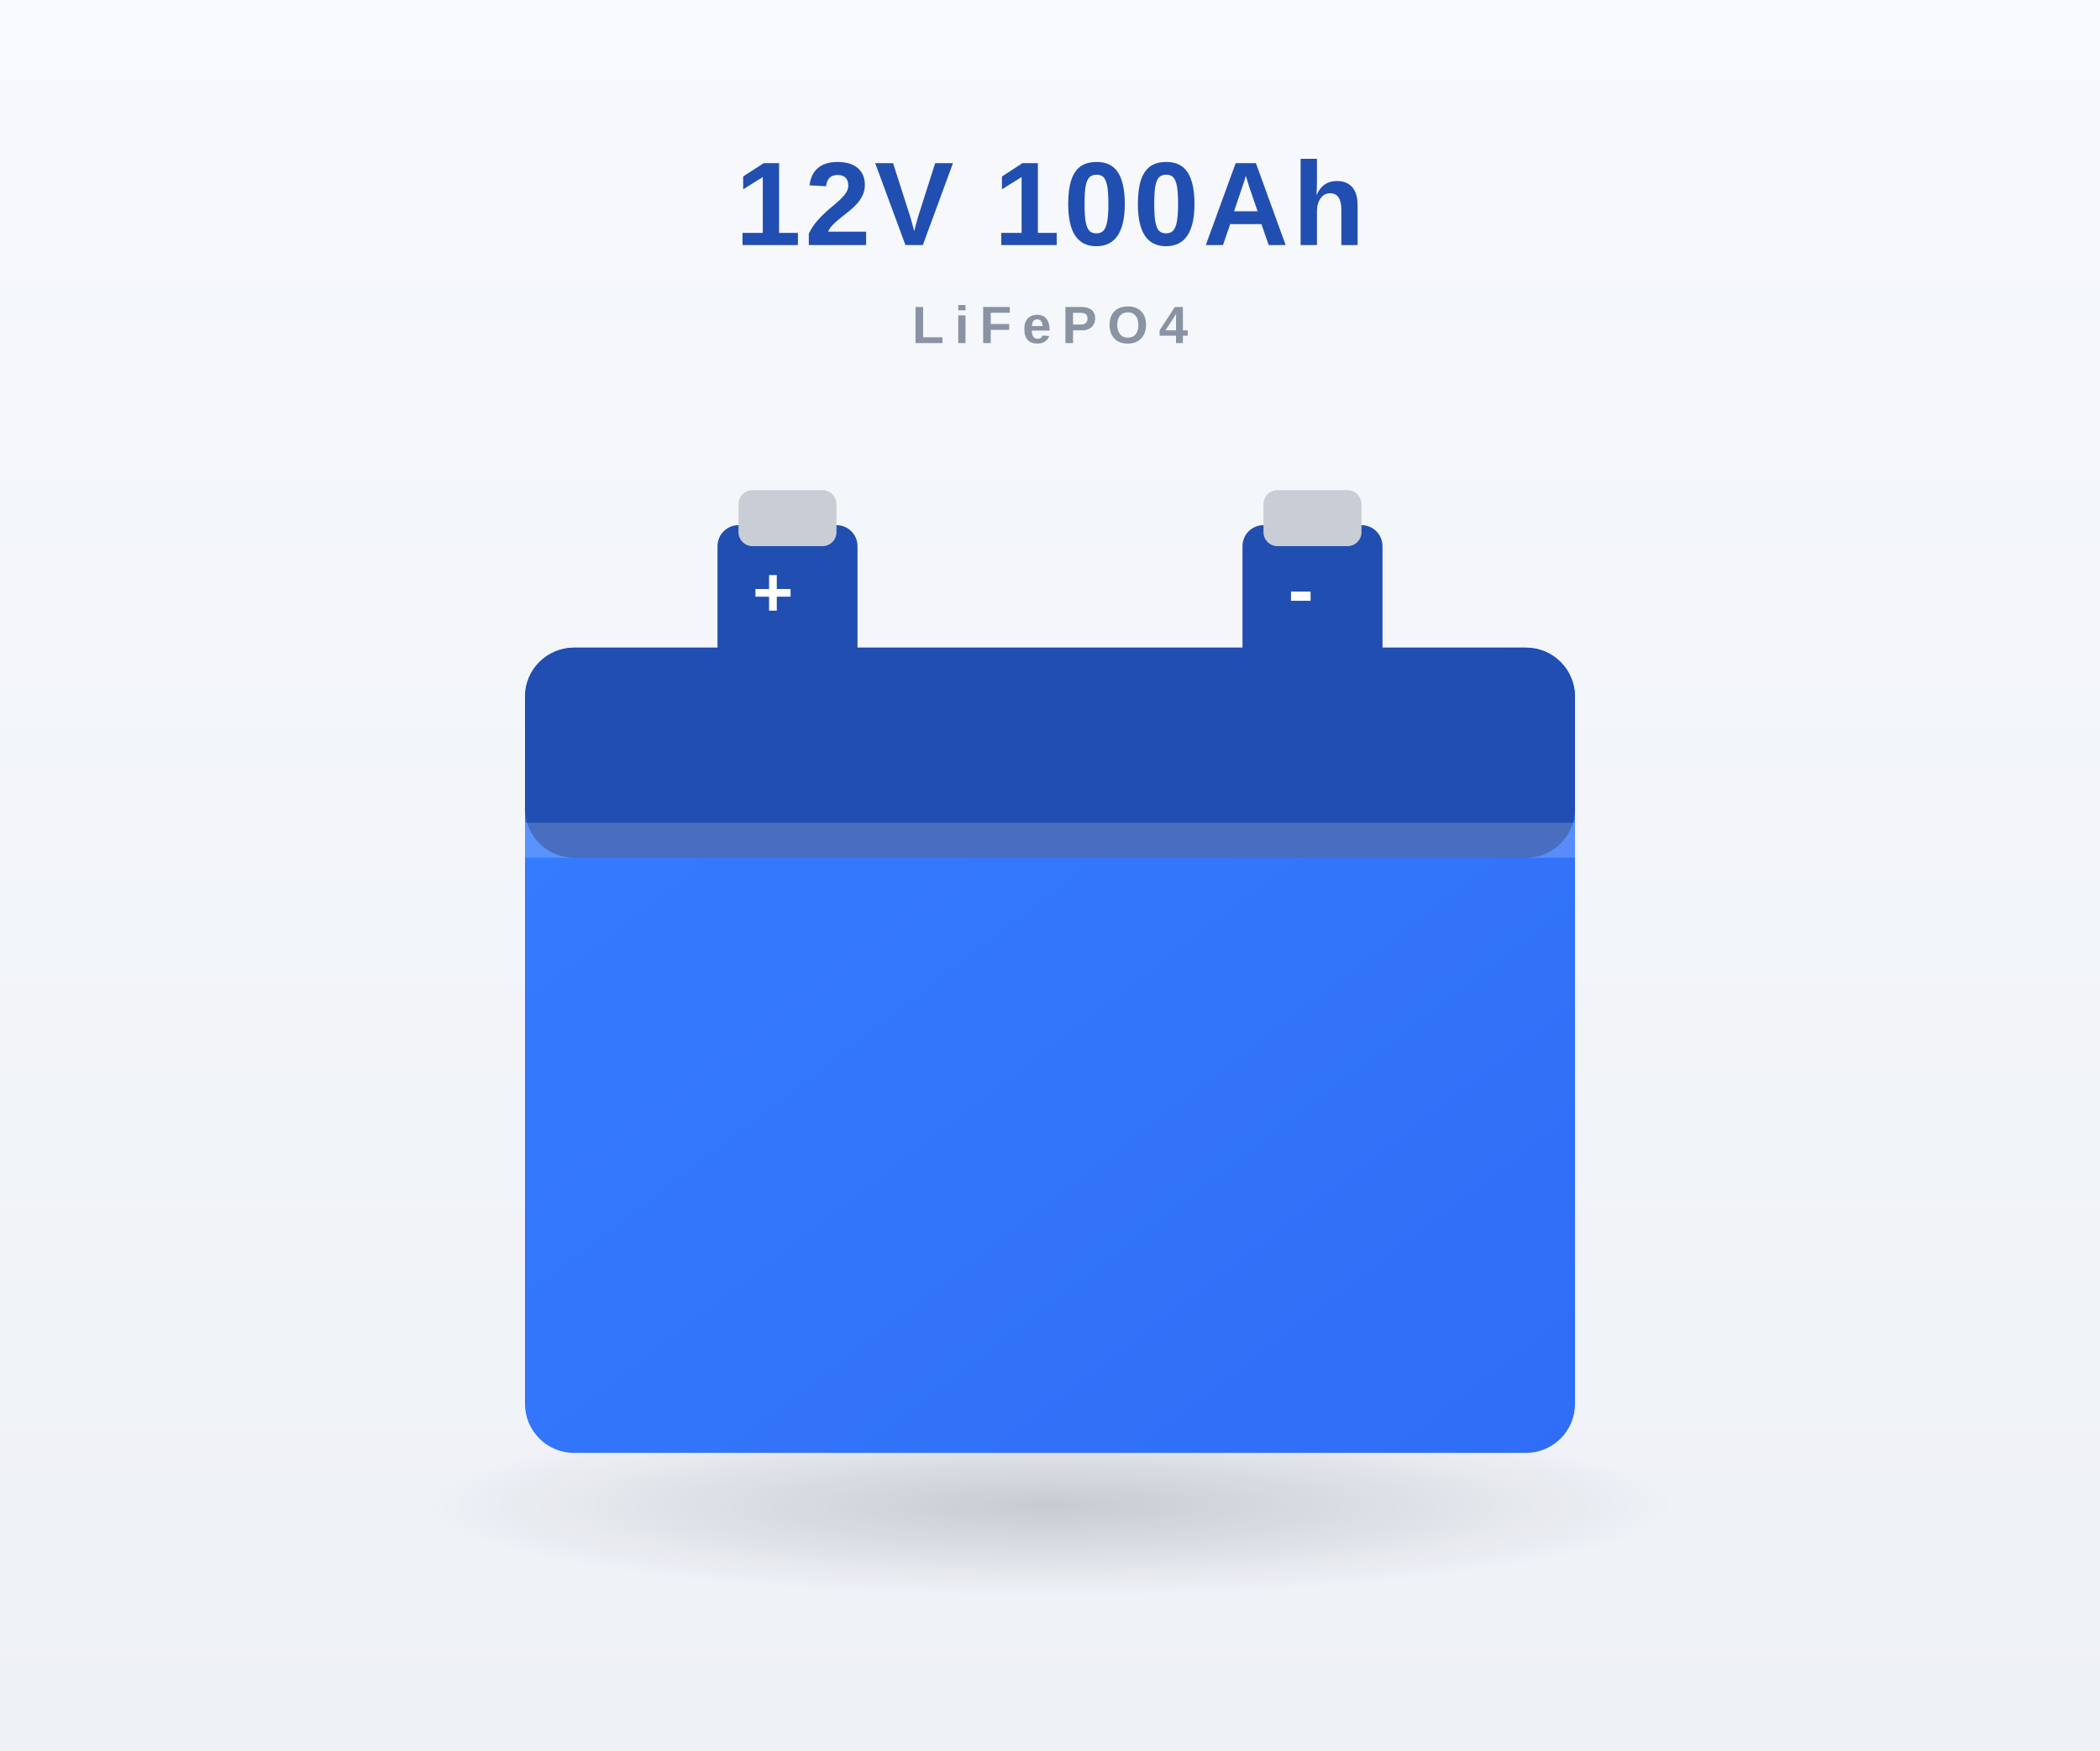
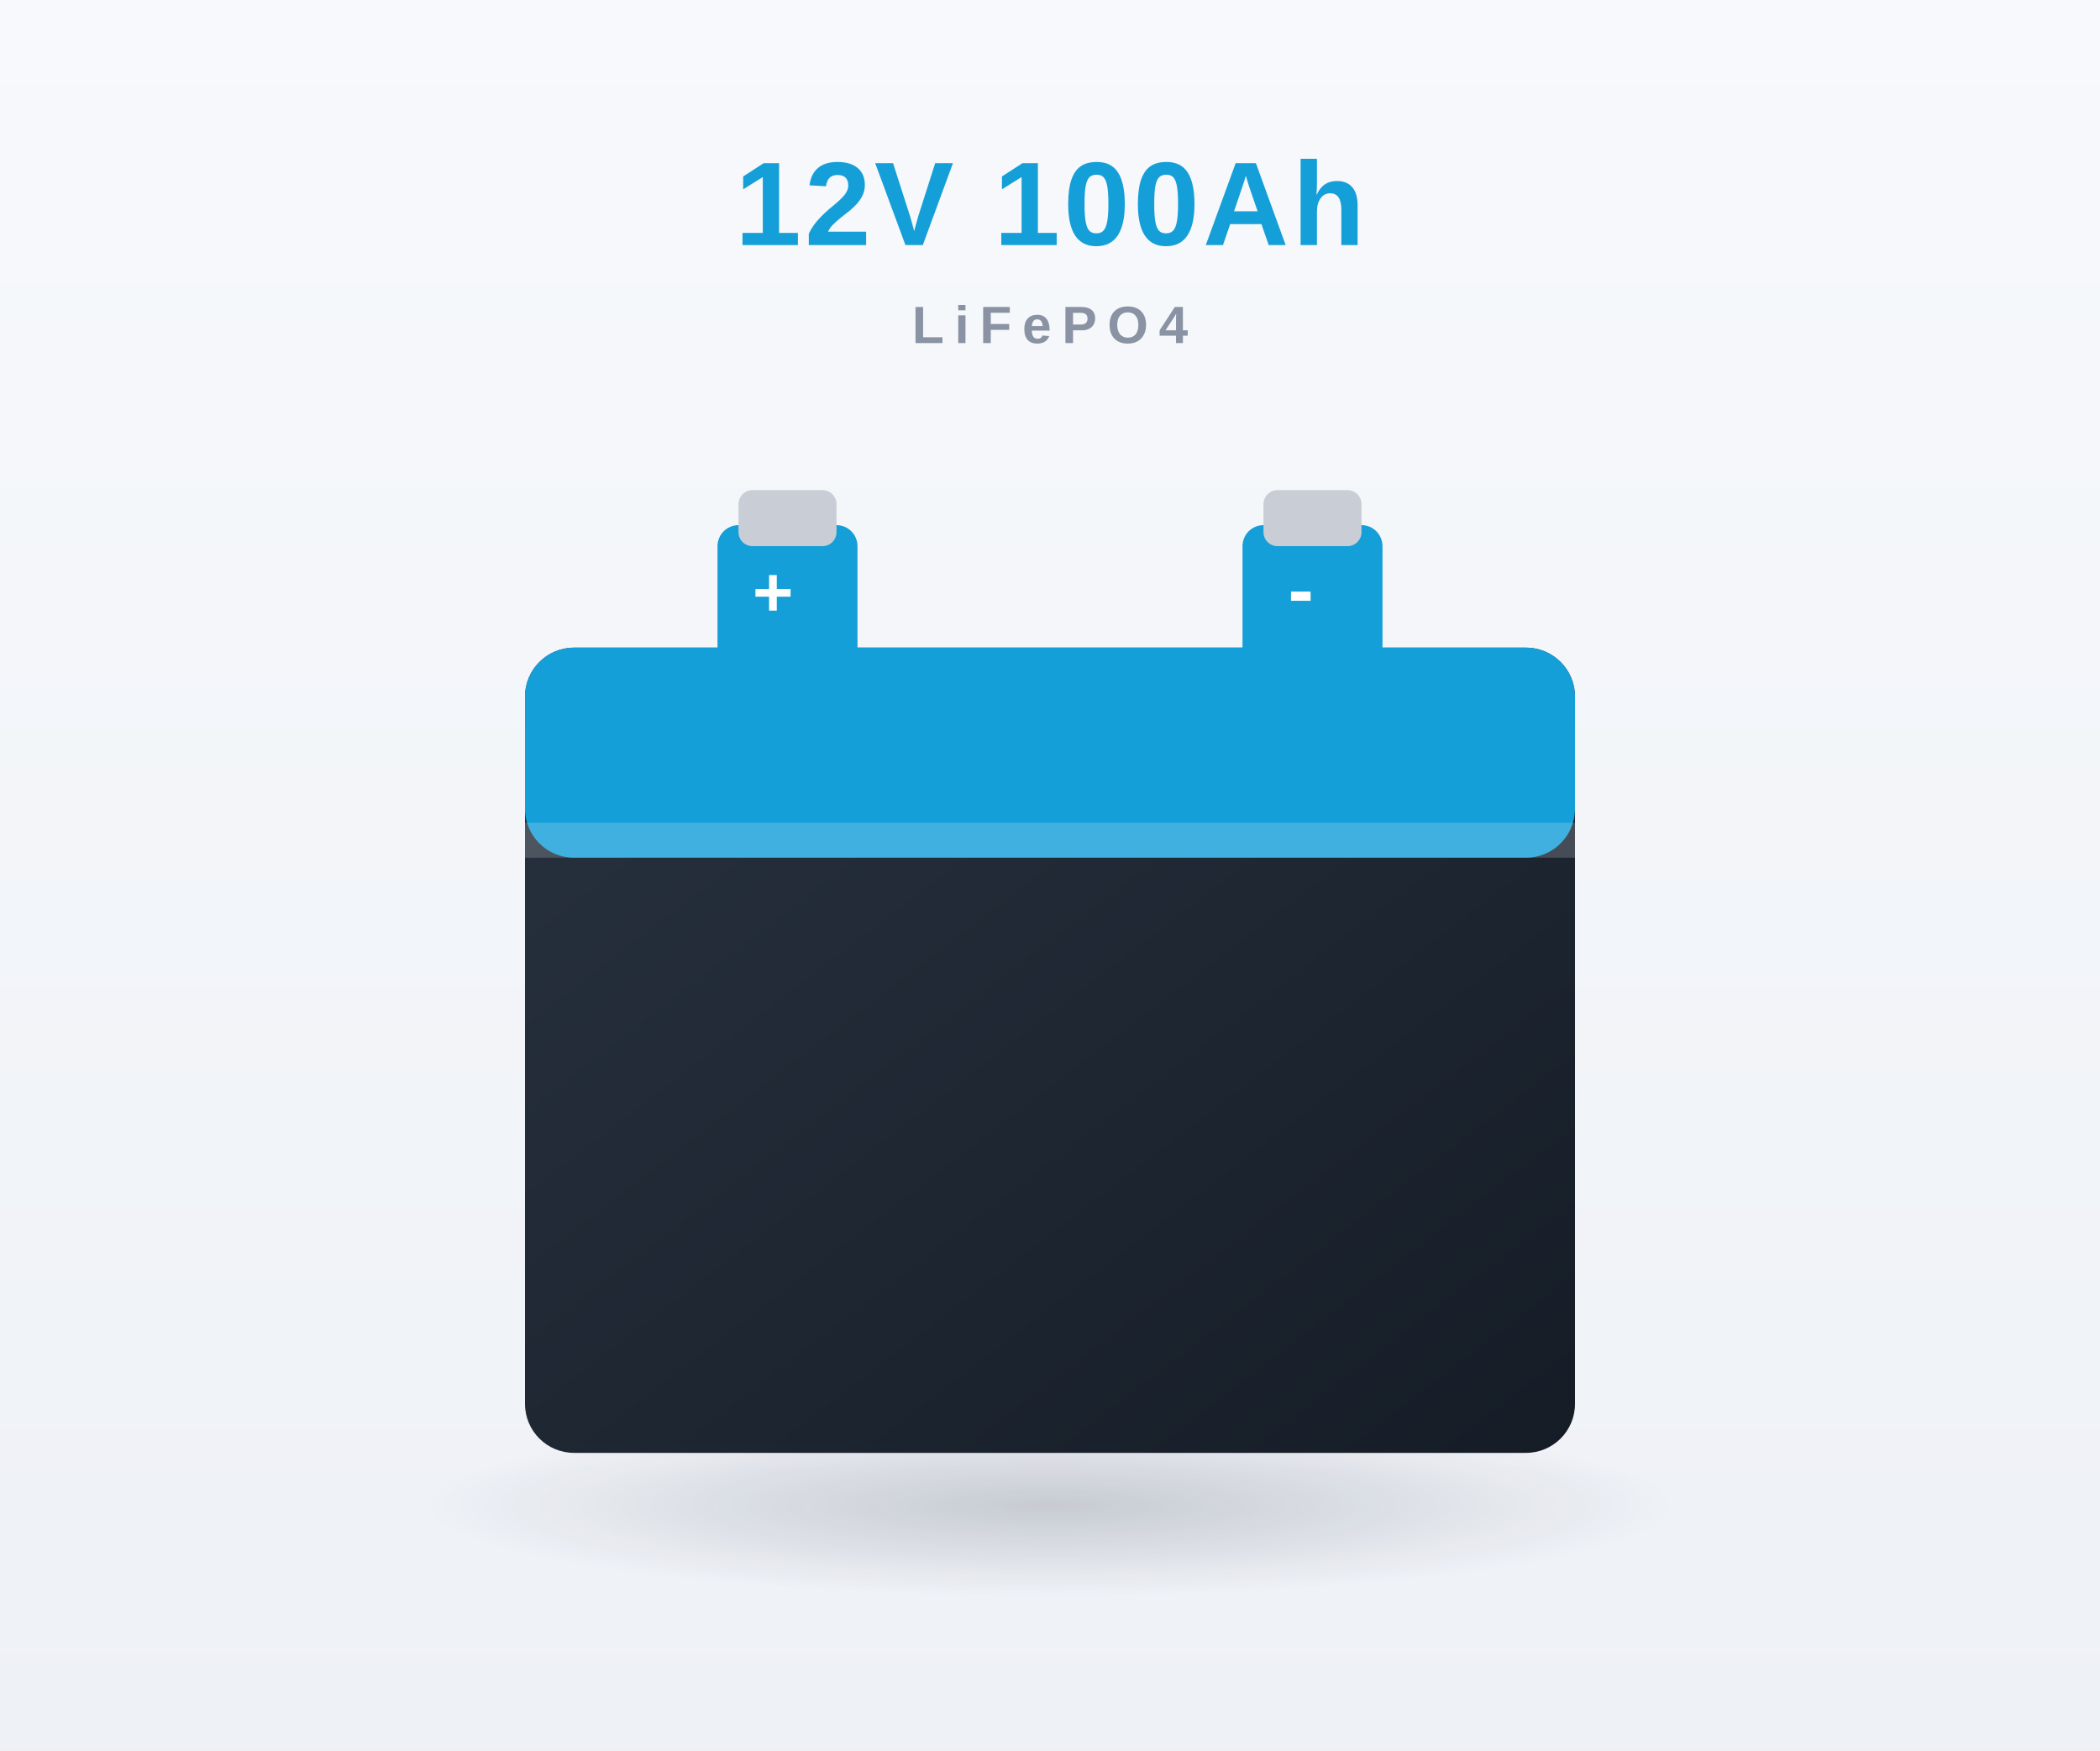
<svg xmlns="http://www.w3.org/2000/svg" viewBox="0 0 600 500" width="600" height="500">
  <defs>
    <linearGradient id="bg" x1="0" y1="0" x2="0" y2="1">
      <stop offset="0" stop-color="#f7f9fc" />
      <stop offset="1" stop-color="#eef1f6" />
    </linearGradient>
    <linearGradient id="body" x1="0" y1="0" x2="1" y2="1">
-       <stop offset="0" stop-color="#367dff" />
-       <stop offset="1" stop-color="#2f6df6" />
+       <stop offset="0" stop-color="#28323f" />
+       <stop offset="1" stop-color="#151c26" />
    </linearGradient>
    <radialGradient id="shadow" cx="0.5" cy="0.5" r="0.5">
      <stop offset="0" stop-color="rgba(15,23,42,.18)" />
      <stop offset="1" stop-color="rgba(15,23,42,0)" />
    </radialGradient>
  </defs>
  <rect width="600" height="500" fill="url(#bg)" />
  <ellipse cx="300" cy="430" rx="180" ry="26" fill="url(#shadow)" />
  <rect x="150" y="185" width="300" height="230" rx="14" fill="url(#body)" />
-   <rect x="150" y="185" width="300" height="60" rx="14" fill="#214eb1" />
+   <rect x="150" y="185" width="300" height="60" rx="14" fill="#159fd8" />
  <rect x="150" y="235" width="300" height="10" fill="rgba(255,255,255,.18)" />
-   <rect x="205" y="150" width="40" height="42" rx="6" fill="#214eb1" />
-   <rect x="355" y="150" width="40" height="42" rx="6" fill="#214eb1" />
+   <rect x="205" y="150" width="40" height="42" rx="6" fill="#159fd8" />
+   <rect x="355" y="150" width="40" height="42" rx="6" fill="#159fd8" />
  <rect x="211" y="140" width="28" height="16" rx="4" fill="#c9ced6" />
  <rect x="361" y="140" width="28" height="16" rx="4" fill="#c9ced6" />
  <text x="215" y="176" font-family="Arial" font-size="20" font-weight="700" fill="#fff">+</text>
  <text x="368" y="176" font-family="Arial" font-size="22" font-weight="700" fill="#fff">-</text>
-   <text x="300" y="70" text-anchor="middle" font-family="Arial, sans-serif" font-size="34" font-weight="800" fill="#214eb1" letter-spacing="1">12V 100Ah</text>
+   <text x="300" y="70" text-anchor="middle" font-family="Arial, sans-serif" font-size="34" font-weight="800" fill="#159fd8" letter-spacing="1">12V 100Ah</text>
  <text x="300" y="98" text-anchor="middle" font-family="Arial, sans-serif" font-size="15" font-weight="600" fill="#8a93a3" letter-spacing="3">LiFePO4</text>
</svg>
